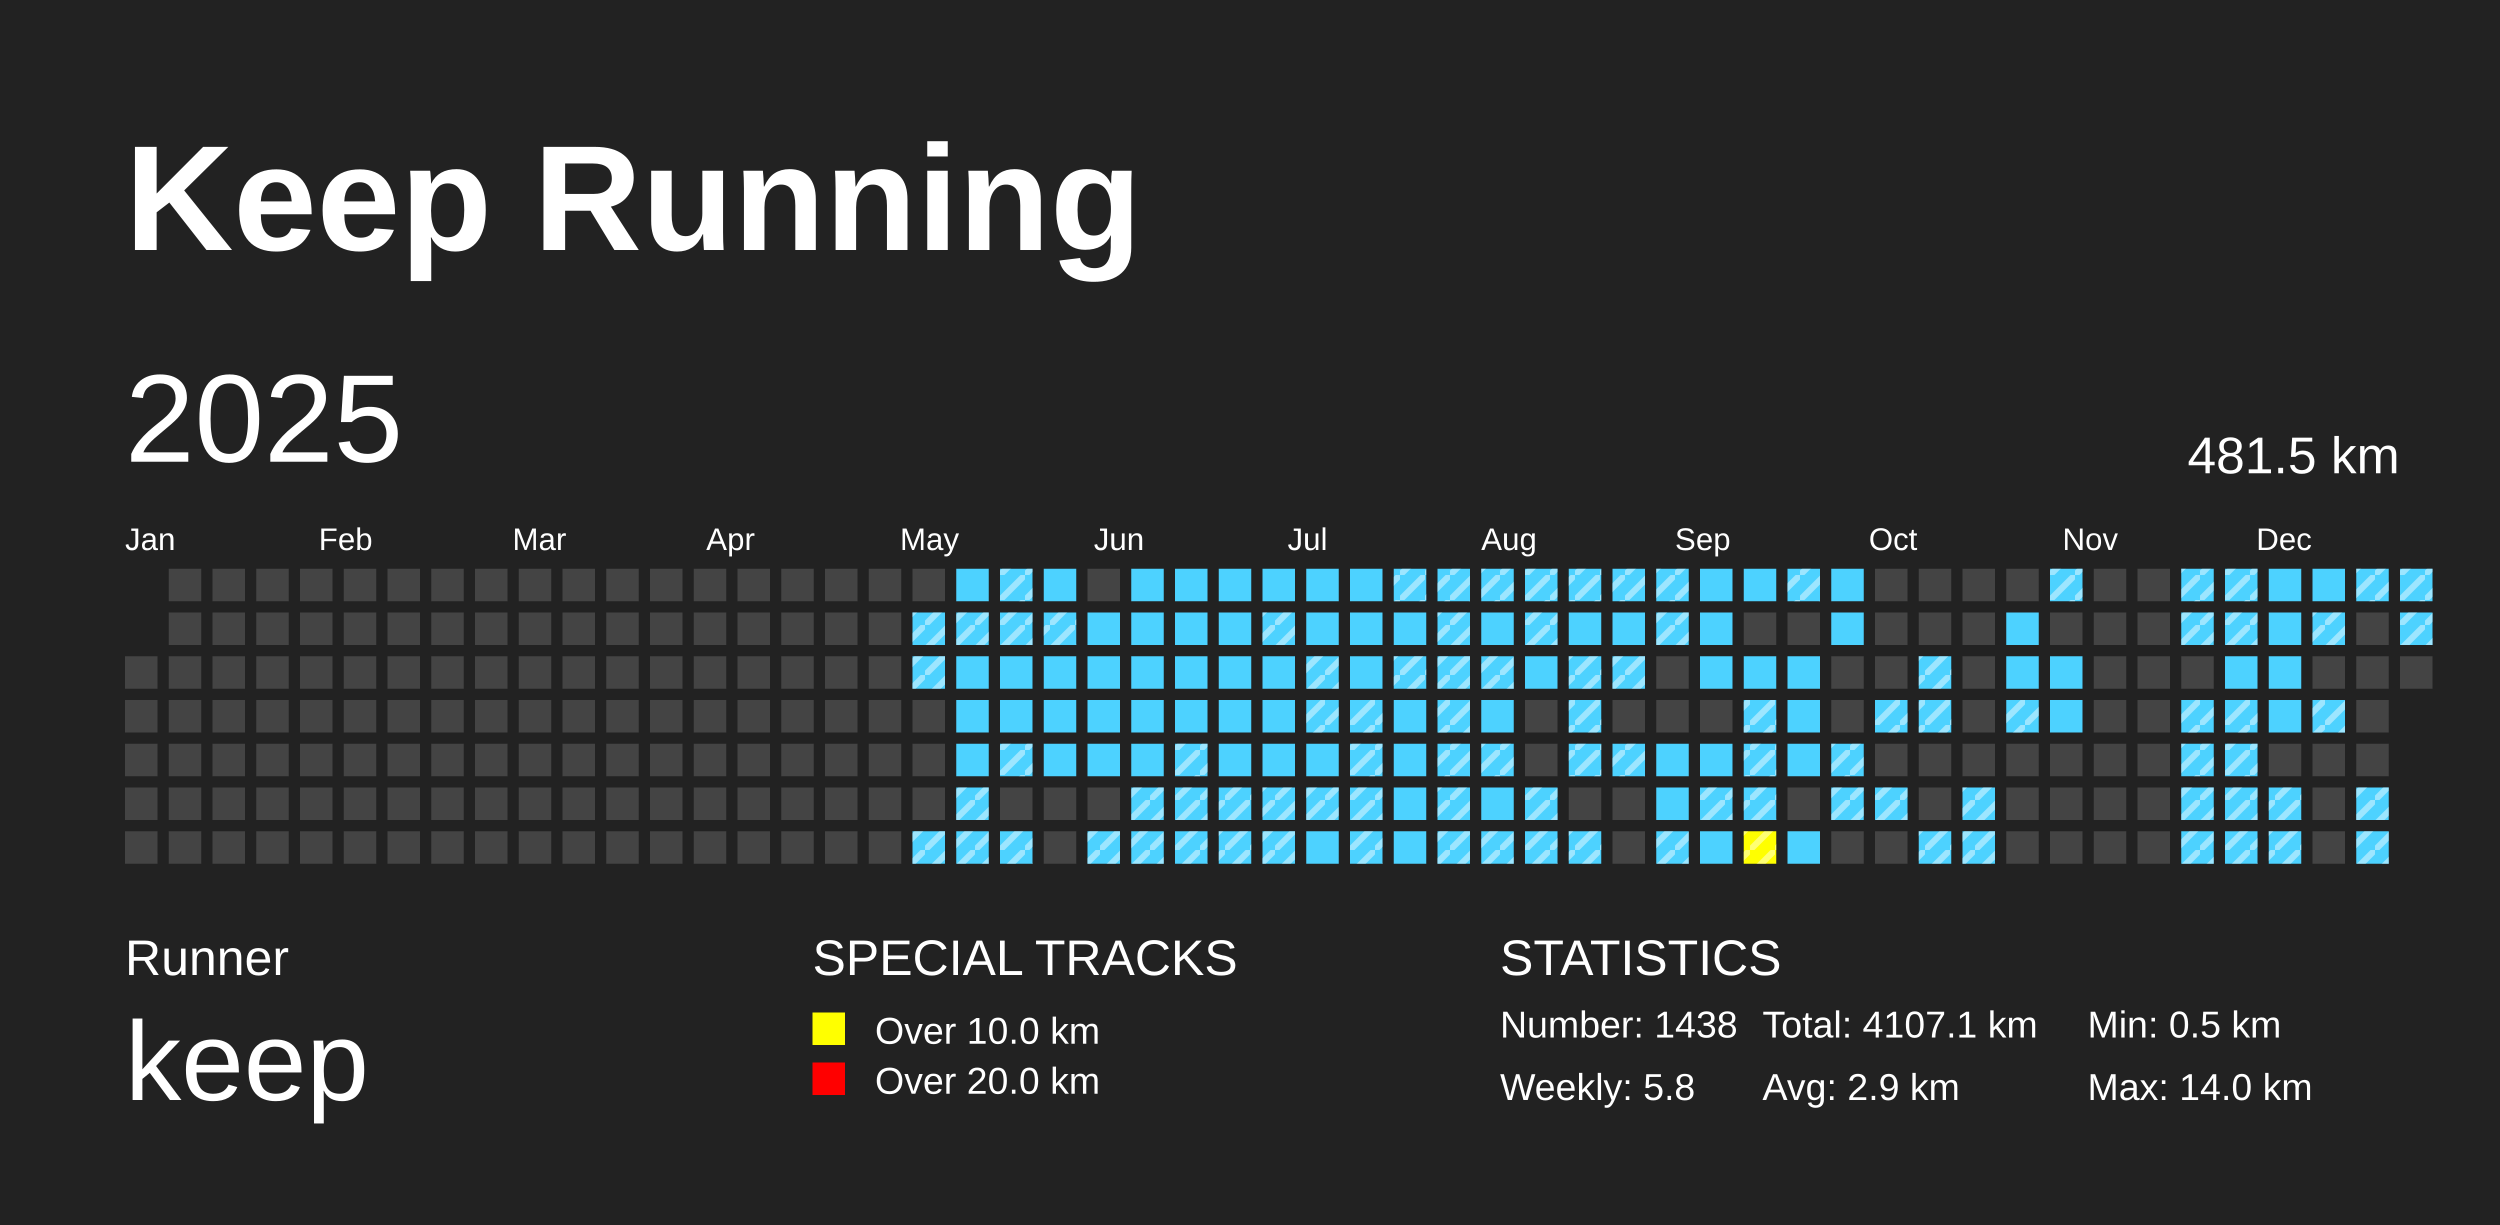
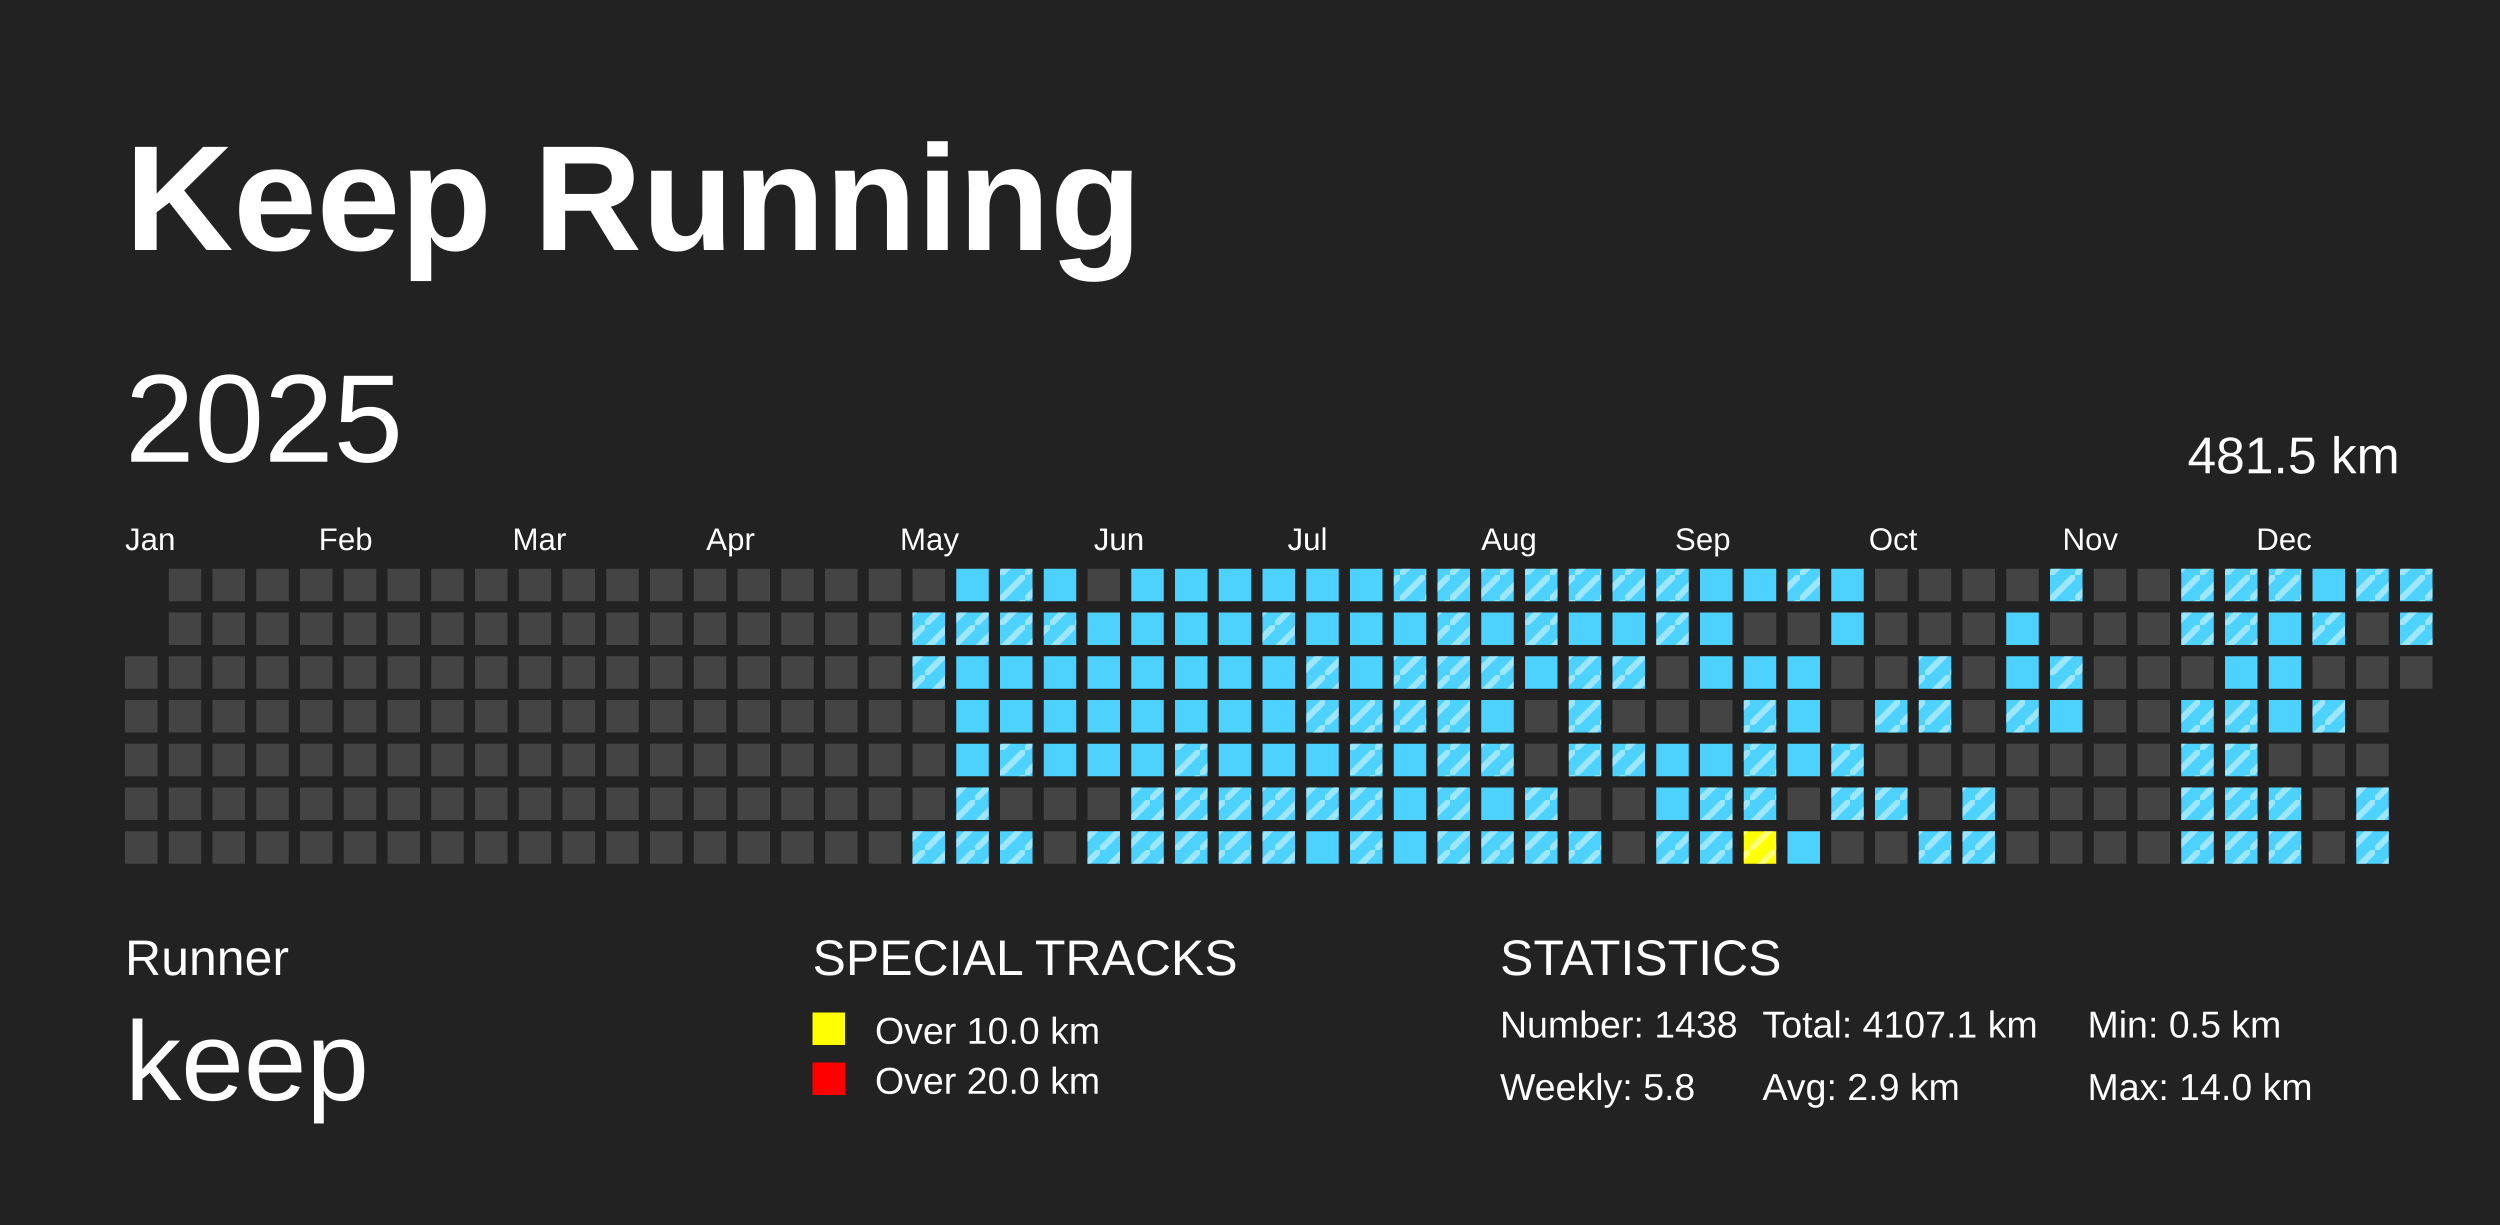
<svg xmlns="http://www.w3.org/2000/svg" baseProfile="full" height="98mm" version="1.1" viewBox="0,0,200,98" width="200mm">
  <defs>
    <pattern height="2" id="indoor-stripe" patternUnits="userSpaceOnUse" width="2">
      <line stroke="white" stroke-opacity="0.45" stroke-width="0.5" x1="0" x2="2" y1="2" y2="0" />
    </pattern>
  </defs>
  <rect fill="#222222" height="98" width="200" x="0" y="0" />
  <text fill="#FFFFFF" style="font-size:12px; font-family:Arial; font-weight:bold;" x="10" y="20">Keep Running</text>
  <text fill="#FFFFFF" style="font-size:4px; font-family:Arial" x="10" y="78">Runner</text>
  <text fill="#FFFFFF" style="font-size:9px; font-family:Arial" x="10" y="88">keep</text>
  <text fill="#FFFFFF" style="font-size:4px; font-family:Arial" x="65" y="78">SPECIAL TRACKS</text>
  <rect fill="yellow" height="2.6" width="2.6" x="65" y="81" />
  <text fill="#FFFFFF" style="font-size:3px; font-family:Arial" x="70" y="83.5">Over 10.0 km</text>
  <rect fill="red" height="2.6" width="2.6" x="65" y="85" />
  <text fill="#FFFFFF" style="font-size:3px; font-family:Arial" x="70" y="87.5">Over 20.0 km</text>
  <text fill="#FFFFFF" style="font-size:4px; font-family:Arial" x="120" y="78">STATISTICS</text>
  <text fill="#FFFFFF" style="font-size:3px; font-family:Arial" x="120" y="83">Number: 1438</text>
  <text fill="#FFFFFF" style="font-size:3px; font-family:Arial" x="120" y="88">Weekly: 5.8</text>
  <text fill="#FFFFFF" style="font-size:3px; font-family:Arial" x="141" y="83">Total: 4107.1 km</text>
  <text fill="#FFFFFF" style="font-size:3px; font-family:Arial" x="141" y="88">Avg: 2.9 km</text>
  <text fill="#FFFFFF" style="font-size:3px; font-family:Arial" x="167" y="83">Min: 0.5 km</text>
  <text fill="#FFFFFF" style="font-size:3px; font-family:Arial" x="167" y="88">Max: 14.0 km</text>
  <text dominant-baseline="hanging" fill="#FFFFFF" style="font-size:10.0px; font-family:Arial;" x="10" y="30">2025</text>
  <text dominant-baseline="hanging" fill="#FFFFFF" style="font-size:4.125px; font-family:Arial;" x="175" y="35">481.5 km</text>
  <text fill="#FFFFFF" style="font-size:2.5px; font-family:Arial" x="10.0" y="44">Jan</text>
  <text fill="#FFFFFF" style="font-size:2.5px; font-family:Arial" x="25.5" y="44">Feb</text>
  <text fill="#FFFFFF" style="font-size:2.5px; font-family:Arial" x="41.0" y="44">Mar</text>
  <text fill="#FFFFFF" style="font-size:2.5px; font-family:Arial" x="56.5" y="44">Apr</text>
  <text fill="#FFFFFF" style="font-size:2.5px; font-family:Arial" x="72.0" y="44">May</text>
  <text fill="#FFFFFF" style="font-size:2.5px; font-family:Arial" x="87.5" y="44">Jun</text>
  <text fill="#FFFFFF" style="font-size:2.5px; font-family:Arial" x="103.0" y="44">Jul</text>
  <text fill="#FFFFFF" style="font-size:2.5px; font-family:Arial" x="118.5" y="44">Aug</text>
  <text fill="#FFFFFF" style="font-size:2.5px; font-family:Arial" x="134.0" y="44">Sep</text>
  <text fill="#FFFFFF" style="font-size:2.5px; font-family:Arial" x="149.5" y="44">Oct</text>
  <text fill="#FFFFFF" style="font-size:2.5px; font-family:Arial" x="165.0" y="44">Nov</text>
  <text fill="#FFFFFF" style="font-size:2.5px; font-family:Arial" x="180.5" y="44">Dec</text>
  <rect fill="#444444" height="2.6" width="2.6" x="10.0" y="52.5" />
  <rect fill="#444444" height="2.6" width="2.6" x="10.0" y="56.0" />
  <rect fill="#444444" height="2.6" width="2.6" x="10.0" y="59.5" />
  <rect fill="#444444" height="2.6" width="2.6" x="10.0" y="63.0" />
  <rect fill="#444444" height="2.6" width="2.6" x="10.0" y="66.5" />
  <rect fill="#444444" height="2.6" width="2.6" x="13.5" y="45.5" />
  <rect fill="#444444" height="2.6" width="2.6" x="13.5" y="49.0" />
  <rect fill="#444444" height="2.6" width="2.6" x="13.5" y="52.5" />
  <rect fill="#444444" height="2.6" width="2.6" x="13.5" y="56.0" />
  <rect fill="#444444" height="2.6" width="2.6" x="13.5" y="59.5" />
  <rect fill="#444444" height="2.6" width="2.6" x="13.5" y="63.0" />
  <rect fill="#444444" height="2.6" width="2.6" x="13.5" y="66.5" />
  <rect fill="#444444" height="2.6" width="2.6" x="17.0" y="45.5" />
  <rect fill="#444444" height="2.6" width="2.6" x="17.0" y="49.0" />
  <rect fill="#444444" height="2.6" width="2.6" x="17.0" y="52.5" />
  <rect fill="#444444" height="2.6" width="2.6" x="17.0" y="56.0" />
  <rect fill="#444444" height="2.6" width="2.6" x="17.0" y="59.5" />
  <rect fill="#444444" height="2.6" width="2.6" x="17.0" y="63.0" />
  <rect fill="#444444" height="2.6" width="2.6" x="17.0" y="66.5" />
  <rect fill="#444444" height="2.6" width="2.6" x="20.5" y="45.5" />
  <rect fill="#444444" height="2.6" width="2.6" x="20.5" y="49.0" />
  <rect fill="#444444" height="2.6" width="2.6" x="20.5" y="52.5" />
  <rect fill="#444444" height="2.6" width="2.6" x="20.5" y="56.0" />
  <rect fill="#444444" height="2.6" width="2.6" x="20.5" y="59.5" />
  <rect fill="#444444" height="2.6" width="2.6" x="20.5" y="63.0" />
  <rect fill="#444444" height="2.6" width="2.6" x="20.5" y="66.5" />
  <rect fill="#444444" height="2.6" width="2.6" x="24.0" y="45.5" />
  <rect fill="#444444" height="2.6" width="2.6" x="24.0" y="49.0" />
  <rect fill="#444444" height="2.6" width="2.6" x="24.0" y="52.5" />
  <rect fill="#444444" height="2.6" width="2.6" x="24.0" y="56.0" />
  <rect fill="#444444" height="2.6" width="2.6" x="24.0" y="59.5" />
  <rect fill="#444444" height="2.6" width="2.6" x="24.0" y="63.0" />
  <rect fill="#444444" height="2.6" width="2.6" x="24.0" y="66.5" />
  <rect fill="#444444" height="2.6" width="2.6" x="27.5" y="45.5" />
  <rect fill="#444444" height="2.6" width="2.6" x="27.5" y="49.0" />
  <rect fill="#444444" height="2.6" width="2.6" x="27.5" y="52.5" />
  <rect fill="#444444" height="2.6" width="2.6" x="27.5" y="56.0" />
  <rect fill="#444444" height="2.6" width="2.6" x="27.5" y="59.5" />
  <rect fill="#444444" height="2.6" width="2.6" x="27.5" y="63.0" />
  <rect fill="#444444" height="2.6" width="2.6" x="27.5" y="66.5" />
  <rect fill="#444444" height="2.6" width="2.6" x="31.0" y="45.5" />
  <rect fill="#444444" height="2.6" width="2.6" x="31.0" y="49.0" />
  <rect fill="#444444" height="2.6" width="2.6" x="31.0" y="52.5" />
  <rect fill="#444444" height="2.6" width="2.6" x="31.0" y="56.0" />
  <rect fill="#444444" height="2.6" width="2.6" x="31.0" y="59.5" />
  <rect fill="#444444" height="2.6" width="2.6" x="31.0" y="63.0" />
  <rect fill="#444444" height="2.6" width="2.6" x="31.0" y="66.5" />
  <rect fill="#444444" height="2.6" width="2.6" x="34.5" y="45.5" />
  <rect fill="#444444" height="2.6" width="2.6" x="34.5" y="49.0" />
  <rect fill="#444444" height="2.6" width="2.6" x="34.5" y="52.5" />
  <rect fill="#444444" height="2.6" width="2.6" x="34.5" y="56.0" />
  <rect fill="#444444" height="2.6" width="2.6" x="34.5" y="59.5" />
  <rect fill="#444444" height="2.6" width="2.6" x="34.5" y="63.0" />
  <rect fill="#444444" height="2.6" width="2.6" x="34.5" y="66.5" />
  <rect fill="#444444" height="2.6" width="2.6" x="38.0" y="45.5" />
  <rect fill="#444444" height="2.6" width="2.6" x="38.0" y="49.0" />
  <rect fill="#444444" height="2.6" width="2.6" x="38.0" y="52.5" />
  <rect fill="#444444" height="2.6" width="2.6" x="38.0" y="56.0" />
  <rect fill="#444444" height="2.6" width="2.6" x="38.0" y="59.5" />
  <rect fill="#444444" height="2.6" width="2.6" x="38.0" y="63.0" />
  <rect fill="#444444" height="2.6" width="2.6" x="38.0" y="66.5" />
  <rect fill="#444444" height="2.6" width="2.6" x="41.5" y="45.5" />
  <rect fill="#444444" height="2.6" width="2.6" x="41.5" y="49.0" />
  <rect fill="#444444" height="2.6" width="2.6" x="41.5" y="52.5" />
  <rect fill="#444444" height="2.6" width="2.6" x="41.5" y="56.0" />
  <rect fill="#444444" height="2.6" width="2.6" x="41.5" y="59.5" />
  <rect fill="#444444" height="2.6" width="2.6" x="41.5" y="63.0" />
  <rect fill="#444444" height="2.6" width="2.6" x="41.5" y="66.5" />
  <rect fill="#444444" height="2.6" width="2.6" x="45.0" y="45.5" />
  <rect fill="#444444" height="2.6" width="2.6" x="45.0" y="49.0" />
  <rect fill="#444444" height="2.6" width="2.6" x="45.0" y="52.5" />
  <rect fill="#444444" height="2.6" width="2.6" x="45.0" y="56.0" />
  <rect fill="#444444" height="2.6" width="2.6" x="45.0" y="59.5" />
  <rect fill="#444444" height="2.6" width="2.6" x="45.0" y="63.0" />
  <rect fill="#444444" height="2.6" width="2.6" x="45.0" y="66.5" />
  <rect fill="#444444" height="2.6" width="2.6" x="48.5" y="45.5" />
  <rect fill="#444444" height="2.6" width="2.6" x="48.5" y="49.0" />
  <rect fill="#444444" height="2.6" width="2.6" x="48.5" y="52.5" />
  <rect fill="#444444" height="2.6" width="2.6" x="48.5" y="56.0" />
  <rect fill="#444444" height="2.6" width="2.6" x="48.5" y="59.5" />
  <rect fill="#444444" height="2.6" width="2.6" x="48.5" y="63.0" />
  <rect fill="#444444" height="2.6" width="2.6" x="48.5" y="66.5" />
  <rect fill="#444444" height="2.6" width="2.6" x="52.0" y="45.5" />
  <rect fill="#444444" height="2.6" width="2.6" x="52.0" y="49.0" />
  <rect fill="#444444" height="2.6" width="2.6" x="52.0" y="52.5" />
  <rect fill="#444444" height="2.6" width="2.6" x="52.0" y="56.0" />
  <rect fill="#444444" height="2.6" width="2.6" x="52.0" y="59.5" />
  <rect fill="#444444" height="2.6" width="2.6" x="52.0" y="63.0" />
  <rect fill="#444444" height="2.6" width="2.6" x="52.0" y="66.5" />
  <rect fill="#444444" height="2.6" width="2.6" x="55.5" y="45.5" />
  <rect fill="#444444" height="2.6" width="2.6" x="55.5" y="49.0" />
  <rect fill="#444444" height="2.6" width="2.6" x="55.5" y="52.5" />
  <rect fill="#444444" height="2.6" width="2.6" x="55.5" y="56.0" />
  <rect fill="#444444" height="2.6" width="2.6" x="55.5" y="59.5" />
  <rect fill="#444444" height="2.6" width="2.6" x="55.5" y="63.0" />
  <rect fill="#444444" height="2.6" width="2.6" x="55.5" y="66.5" />
  <rect fill="#444444" height="2.6" width="2.6" x="59.0" y="45.5" />
  <rect fill="#444444" height="2.6" width="2.6" x="59.0" y="49.0" />
  <rect fill="#444444" height="2.6" width="2.6" x="59.0" y="52.5" />
  <rect fill="#444444" height="2.6" width="2.6" x="59.0" y="56.0" />
  <rect fill="#444444" height="2.6" width="2.6" x="59.0" y="59.5" />
  <rect fill="#444444" height="2.6" width="2.6" x="59.0" y="63.0" />
  <rect fill="#444444" height="2.6" width="2.6" x="59.0" y="66.5" />
  <rect fill="#444444" height="2.6" width="2.6" x="62.5" y="45.5" />
  <rect fill="#444444" height="2.6" width="2.6" x="62.5" y="49.0" />
  <rect fill="#444444" height="2.6" width="2.6" x="62.5" y="52.5" />
  <rect fill="#444444" height="2.6" width="2.6" x="62.5" y="56.0" />
  <rect fill="#444444" height="2.6" width="2.6" x="62.5" y="59.5" />
  <rect fill="#444444" height="2.6" width="2.6" x="62.5" y="63.0" />
  <rect fill="#444444" height="2.6" width="2.6" x="62.5" y="66.5" />
  <rect fill="#444444" height="2.6" width="2.6" x="66.0" y="45.5" />
  <rect fill="#444444" height="2.6" width="2.6" x="66.0" y="49.0" />
  <rect fill="#444444" height="2.6" width="2.6" x="66.0" y="52.5" />
  <rect fill="#444444" height="2.6" width="2.6" x="66.0" y="56.0" />
  <rect fill="#444444" height="2.6" width="2.6" x="66.0" y="59.5" />
  <rect fill="#444444" height="2.6" width="2.6" x="66.0" y="63.0" />
  <rect fill="#444444" height="2.6" width="2.6" x="66.0" y="66.5" />
  <rect fill="#444444" height="2.6" width="2.6" x="69.5" y="45.5" />
  <rect fill="#444444" height="2.6" width="2.6" x="69.5" y="49.0" />
  <rect fill="#444444" height="2.6" width="2.6" x="69.5" y="52.5" />
  <rect fill="#444444" height="2.6" width="2.6" x="69.5" y="56.0" />
  <rect fill="#444444" height="2.6" width="2.6" x="69.5" y="59.5" />
  <rect fill="#444444" height="2.6" width="2.6" x="69.5" y="63.0" />
  <rect fill="#444444" height="2.6" width="2.6" x="69.5" y="66.5" />
  <rect fill="#444444" height="2.6" width="2.6" x="73.0" y="45.5" />
  <rect fill="#4DD2FF" height="2.6" width="2.6" x="73.0" y="49.0" />
  <rect fill="url(#indoor-stripe)" height="2.6" style="pointer-events: none;" width="2.6" x="73.0" y="49.0" />
  <rect fill="#4DD2FF" height="2.6" width="2.6" x="73.0" y="52.5" />
  <rect fill="url(#indoor-stripe)" height="2.6" style="pointer-events: none;" width="2.6" x="73.0" y="52.5" />
  <rect fill="#444444" height="2.6" width="2.6" x="73.0" y="56.0" />
  <rect fill="#444444" height="2.6" width="2.6" x="73.0" y="59.5" />
  <rect fill="#444444" height="2.6" width="2.6" x="73.0" y="63.0" />
  <rect fill="#4DD2FF" height="2.6" width="2.6" x="73.0" y="66.5" />
  <rect fill="url(#indoor-stripe)" height="2.6" style="pointer-events: none;" width="2.6" x="73.0" y="66.5" />
  <rect fill="#4DD2FF" height="2.6" width="2.6" x="76.5" y="45.5" />
  <rect fill="#4DD2FF" height="2.6" width="2.6" x="76.5" y="49.0" />
  <rect fill="url(#indoor-stripe)" height="2.6" style="pointer-events: none;" width="2.6" x="76.5" y="49.0" />
  <rect fill="#4DD2FF" height="2.6" width="2.6" x="76.5" y="52.5" />
  <rect fill="#4DD2FF" height="2.6" width="2.6" x="76.5" y="56.0" />
  <rect fill="#4DD2FF" height="2.6" width="2.6" x="76.5" y="59.5" />
  <rect fill="#4DD2FF" height="2.6" width="2.6" x="76.5" y="63.0" />
  <rect fill="url(#indoor-stripe)" height="2.6" style="pointer-events: none;" width="2.6" x="76.5" y="63.0" />
  <rect fill="#4DD2FF" height="2.6" width="2.6" x="76.5" y="66.5" />
  <rect fill="url(#indoor-stripe)" height="2.6" style="pointer-events: none;" width="2.6" x="76.5" y="66.5" />
  <rect fill="#4DD2FF" height="2.6" width="2.6" x="80.0" y="45.5" />
  <rect fill="url(#indoor-stripe)" height="2.6" style="pointer-events: none;" width="2.6" x="80.0" y="45.5" />
  <rect fill="#4DD2FF" height="2.6" width="2.6" x="80.0" y="49.0" />
  <rect fill="url(#indoor-stripe)" height="2.6" style="pointer-events: none;" width="2.6" x="80.0" y="49.0" />
  <rect fill="#4DD2FF" height="2.6" width="2.6" x="80.0" y="52.5" />
  <rect fill="#4DD2FF" height="2.6" width="2.6" x="80.0" y="56.0" />
  <rect fill="#4DD2FF" height="2.6" width="2.6" x="80.0" y="59.5" />
  <rect fill="url(#indoor-stripe)" height="2.6" style="pointer-events: none;" width="2.6" x="80.0" y="59.5" />
  <rect fill="#444444" height="2.6" width="2.6" x="80.0" y="63.0" />
  <rect fill="#4DD2FF" height="2.6" width="2.6" x="80.0" y="66.5" />
  <rect fill="url(#indoor-stripe)" height="2.6" style="pointer-events: none;" width="2.6" x="80.0" y="66.5" />
  <rect fill="#4DD2FF" height="2.6" width="2.6" x="83.5" y="45.5" />
  <rect fill="#4DD2FF" height="2.6" width="2.6" x="83.5" y="49.0" />
  <rect fill="url(#indoor-stripe)" height="2.6" style="pointer-events: none;" width="2.6" x="83.5" y="49.0" />
  <rect fill="#4DD2FF" height="2.6" width="2.6" x="83.5" y="52.5" />
  <rect fill="#4DD2FF" height="2.6" width="2.6" x="83.5" y="56.0" />
  <rect fill="#4DD2FF" height="2.6" width="2.6" x="83.5" y="59.5" />
  <rect fill="#444444" height="2.6" width="2.6" x="83.5" y="63.0" />
  <rect fill="#444444" height="2.6" width="2.6" x="83.5" y="66.5" />
  <rect fill="#444444" height="2.6" width="2.6" x="87.0" y="45.5" />
  <rect fill="#4DD2FF" height="2.6" width="2.6" x="87.0" y="49.0" />
  <rect fill="#4DD2FF" height="2.6" width="2.6" x="87.0" y="52.5" />
  <rect fill="#4DD2FF" height="2.6" width="2.6" x="87.0" y="56.0" />
  <rect fill="#4DD2FF" height="2.6" width="2.6" x="87.0" y="59.5" />
  <rect fill="#444444" height="2.6" width="2.6" x="87.0" y="63.0" />
  <rect fill="#4DD2FF" height="2.6" width="2.6" x="87.0" y="66.5" />
  <rect fill="url(#indoor-stripe)" height="2.6" style="pointer-events: none;" width="2.6" x="87.0" y="66.5" />
  <rect fill="#4DD2FF" height="2.6" width="2.6" x="90.5" y="45.5" />
  <rect fill="#4DD2FF" height="2.6" width="2.6" x="90.5" y="49.0" />
  <rect fill="#4DD2FF" height="2.6" width="2.6" x="90.5" y="52.5" />
  <rect fill="#4DD2FF" height="2.6" width="2.6" x="90.5" y="56.0" />
  <rect fill="#4DD2FF" height="2.6" width="2.6" x="90.5" y="59.5" />
  <rect fill="#4DD2FF" height="2.6" width="2.6" x="90.5" y="63.0" />
  <rect fill="url(#indoor-stripe)" height="2.6" style="pointer-events: none;" width="2.6" x="90.5" y="63.0" />
  <rect fill="#4DD2FF" height="2.6" width="2.6" x="90.5" y="66.5" />
  <rect fill="url(#indoor-stripe)" height="2.6" style="pointer-events: none;" width="2.6" x="90.5" y="66.5" />
  <rect fill="#4DD2FF" height="2.6" width="2.6" x="94.0" y="45.5" />
  <rect fill="#4DD2FF" height="2.6" width="2.6" x="94.0" y="49.0" />
  <rect fill="#4DD2FF" height="2.6" width="2.6" x="94.0" y="52.5" />
  <rect fill="#4DD2FF" height="2.6" width="2.6" x="94.0" y="56.0" />
  <rect fill="#4DD2FF" height="2.6" width="2.6" x="94.0" y="59.5" />
  <rect fill="url(#indoor-stripe)" height="2.6" style="pointer-events: none;" width="2.6" x="94.0" y="59.5" />
  <rect fill="#4DD2FF" height="2.6" width="2.6" x="94.0" y="63.0" />
  <rect fill="url(#indoor-stripe)" height="2.6" style="pointer-events: none;" width="2.6" x="94.0" y="63.0" />
  <rect fill="#4DD2FF" height="2.6" width="2.6" x="94.0" y="66.5" />
  <rect fill="url(#indoor-stripe)" height="2.6" style="pointer-events: none;" width="2.6" x="94.0" y="66.5" />
  <rect fill="#4DD2FF" height="2.6" width="2.6" x="97.5" y="45.5" />
  <rect fill="#4DD2FF" height="2.6" width="2.6" x="97.5" y="49.0" />
  <rect fill="#4DD2FF" height="2.6" width="2.6" x="97.5" y="52.5" />
  <rect fill="#4DD2FF" height="2.6" width="2.6" x="97.5" y="56.0" />
  <rect fill="#4DD2FF" height="2.6" width="2.6" x="97.5" y="59.5" />
  <rect fill="#4DD2FF" height="2.6" width="2.6" x="97.5" y="63.0" />
  <rect fill="url(#indoor-stripe)" height="2.6" style="pointer-events: none;" width="2.6" x="97.5" y="63.0" />
  <rect fill="#4DD2FF" height="2.6" width="2.6" x="97.5" y="66.5" />
  <rect fill="url(#indoor-stripe)" height="2.6" style="pointer-events: none;" width="2.6" x="97.5" y="66.5" />
  <rect fill="#4DD2FF" height="2.6" width="2.6" x="101.0" y="45.5" />
  <rect fill="#4DD2FF" height="2.6" width="2.6" x="101.0" y="49.0" />
  <rect fill="url(#indoor-stripe)" height="2.6" style="pointer-events: none;" width="2.6" x="101.0" y="49.0" />
  <rect fill="#4DD2FF" height="2.6" width="2.6" x="101.0" y="52.5" />
  <rect fill="#4DD2FF" height="2.6" width="2.6" x="101.0" y="56.0" />
  <rect fill="#4DD2FF" height="2.6" width="2.6" x="101.0" y="59.5" />
  <rect fill="#4DD2FF" height="2.6" width="2.6" x="101.0" y="63.0" />
  <rect fill="url(#indoor-stripe)" height="2.6" style="pointer-events: none;" width="2.6" x="101.0" y="63.0" />
  <rect fill="#4DD2FF" height="2.6" width="2.6" x="101.0" y="66.5" />
  <rect fill="url(#indoor-stripe)" height="2.6" style="pointer-events: none;" width="2.6" x="101.0" y="66.5" />
  <rect fill="#4DD2FF" height="2.6" width="2.6" x="104.5" y="45.5" />
  <rect fill="#4DD2FF" height="2.6" width="2.6" x="104.5" y="49.0" />
  <rect fill="#4DD2FF" height="2.6" width="2.6" x="104.5" y="52.5" />
  <rect fill="url(#indoor-stripe)" height="2.6" style="pointer-events: none;" width="2.6" x="104.5" y="52.5" />
  <rect fill="#4DD2FF" height="2.6" width="2.6" x="104.5" y="56.0" />
  <rect fill="url(#indoor-stripe)" height="2.6" style="pointer-events: none;" width="2.6" x="104.5" y="56.0" />
  <rect fill="#4DD2FF" height="2.6" width="2.6" x="104.5" y="59.5" />
  <rect fill="#4DD2FF" height="2.6" width="2.6" x="104.5" y="63.0" />
  <rect fill="url(#indoor-stripe)" height="2.6" style="pointer-events: none;" width="2.6" x="104.5" y="63.0" />
  <rect fill="#4DD2FF" height="2.6" width="2.6" x="104.5" y="66.5" />
  <rect fill="#4DD2FF" height="2.6" width="2.6" x="108.0" y="45.5" />
  <rect fill="#4DD2FF" height="2.6" width="2.6" x="108.0" y="49.0" />
  <rect fill="#4DD2FF" height="2.6" width="2.6" x="108.0" y="52.5" />
  <rect fill="#4DD2FF" height="2.6" width="2.6" x="108.0" y="56.0" />
  <rect fill="url(#indoor-stripe)" height="2.6" style="pointer-events: none;" width="2.6" x="108.0" y="56.0" />
  <rect fill="#4DD2FF" height="2.6" width="2.6" x="108.0" y="59.5" />
  <rect fill="url(#indoor-stripe)" height="2.6" style="pointer-events: none;" width="2.6" x="108.0" y="59.5" />
  <rect fill="#4DD2FF" height="2.6" width="2.6" x="108.0" y="63.0" />
  <rect fill="url(#indoor-stripe)" height="2.6" style="pointer-events: none;" width="2.6" x="108.0" y="63.0" />
  <rect fill="#4DD2FF" height="2.6" width="2.6" x="108.0" y="66.5" />
  <rect fill="url(#indoor-stripe)" height="2.6" style="pointer-events: none;" width="2.6" x="108.0" y="66.5" />
  <rect fill="#4DD2FF" height="2.6" width="2.6" x="111.5" y="45.5" />
  <rect fill="url(#indoor-stripe)" height="2.6" style="pointer-events: none;" width="2.6" x="111.5" y="45.5" />
  <rect fill="#4DD2FF" height="2.6" width="2.6" x="111.5" y="49.0" />
  <rect fill="#4DD2FF" height="2.6" width="2.6" x="111.5" y="52.5" />
  <rect fill="url(#indoor-stripe)" height="2.6" style="pointer-events: none;" width="2.6" x="111.5" y="52.5" />
  <rect fill="#4DD2FF" height="2.6" width="2.6" x="111.5" y="56.0" />
+   <rect fill="url(#indoor-stripe)" height="2.6" style="pointer-events: none;" width="2.6" x="111.5" y="56.0" />
  <rect fill="#4DD2FF" height="2.6" width="2.6" x="111.5" y="59.5" />
  <rect fill="#4DD2FF" height="2.6" width="2.6" x="111.5" y="63.0" />
  <rect fill="#4DD2FF" height="2.6" width="2.6" x="111.5" y="66.5" />
  <rect fill="#4DD2FF" height="2.6" width="2.6" x="115.0" y="45.5" />
  <rect fill="url(#indoor-stripe)" height="2.6" style="pointer-events: none;" width="2.6" x="115.0" y="45.5" />
  <rect fill="#4DD2FF" height="2.6" width="2.6" x="115.0" y="49.0" />
  <rect fill="url(#indoor-stripe)" height="2.6" style="pointer-events: none;" width="2.6" x="115.0" y="49.0" />
  <rect fill="#4DD2FF" height="2.6" width="2.6" x="115.0" y="52.5" />
  <rect fill="url(#indoor-stripe)" height="2.6" style="pointer-events: none;" width="2.6" x="115.0" y="52.5" />
  <rect fill="#4DD2FF" height="2.6" width="2.6" x="115.0" y="56.0" />
  <rect fill="url(#indoor-stripe)" height="2.6" style="pointer-events: none;" width="2.6" x="115.0" y="56.0" />
  <rect fill="#4DD2FF" height="2.6" width="2.6" x="115.0" y="59.5" />
  <rect fill="url(#indoor-stripe)" height="2.6" style="pointer-events: none;" width="2.6" x="115.0" y="59.5" />
  <rect fill="#4DD2FF" height="2.6" width="2.6" x="115.0" y="63.0" />
  <rect fill="url(#indoor-stripe)" height="2.6" style="pointer-events: none;" width="2.6" x="115.0" y="63.0" />
  <rect fill="#4DD2FF" height="2.6" width="2.6" x="115.0" y="66.5" />
  <rect fill="url(#indoor-stripe)" height="2.6" style="pointer-events: none;" width="2.6" x="115.0" y="66.5" />
  <rect fill="#4DD2FF" height="2.6" width="2.6" x="118.5" y="45.5" />
  <rect fill="url(#indoor-stripe)" height="2.6" style="pointer-events: none;" width="2.6" x="118.5" y="45.5" />
  <rect fill="#4DD2FF" height="2.6" width="2.6" x="118.5" y="49.0" />
  <rect fill="#4DD2FF" height="2.6" width="2.6" x="118.5" y="52.5" />
  <rect fill="url(#indoor-stripe)" height="2.6" style="pointer-events: none;" width="2.6" x="118.5" y="52.5" />
  <rect fill="#4DD2FF" height="2.6" width="2.6" x="118.5" y="56.0" />
  <rect fill="#4DD2FF" height="2.6" width="2.6" x="118.5" y="59.5" />
  <rect fill="url(#indoor-stripe)" height="2.6" style="pointer-events: none;" width="2.6" x="118.5" y="59.5" />
  <rect fill="#4DD2FF" height="2.6" width="2.6" x="118.5" y="63.0" />
  <rect fill="#4DD2FF" height="2.6" width="2.6" x="118.5" y="66.5" />
  <rect fill="url(#indoor-stripe)" height="2.6" style="pointer-events: none;" width="2.6" x="118.5" y="66.5" />
  <rect fill="#4DD2FF" height="2.6" width="2.6" x="122.0" y="45.5" />
  <rect fill="url(#indoor-stripe)" height="2.6" style="pointer-events: none;" width="2.6" x="122.0" y="45.5" />
  <rect fill="#4DD2FF" height="2.6" width="2.6" x="122.0" y="49.0" />
  <rect fill="url(#indoor-stripe)" height="2.6" style="pointer-events: none;" width="2.6" x="122.0" y="49.0" />
  <rect fill="#4DD2FF" height="2.6" width="2.6" x="122.0" y="52.5" />
  <rect fill="#444444" height="2.6" width="2.6" x="122.0" y="56.0" />
  <rect fill="#444444" height="2.6" width="2.6" x="122.0" y="59.5" />
  <rect fill="#4DD2FF" height="2.6" width="2.6" x="122.0" y="63.0" />
  <rect fill="url(#indoor-stripe)" height="2.6" style="pointer-events: none;" width="2.6" x="122.0" y="63.0" />
  <rect fill="#4DD2FF" height="2.6" width="2.6" x="122.0" y="66.5" />
  <rect fill="url(#indoor-stripe)" height="2.6" style="pointer-events: none;" width="2.6" x="122.0" y="66.5" />
  <rect fill="#4DD2FF" height="2.6" width="2.6" x="125.5" y="45.5" />
  <rect fill="url(#indoor-stripe)" height="2.6" style="pointer-events: none;" width="2.6" x="125.5" y="45.5" />
  <rect fill="#4DD2FF" height="2.6" width="2.6" x="125.5" y="49.0" />
  <rect fill="#4DD2FF" height="2.6" width="2.6" x="125.5" y="52.5" />
  <rect fill="url(#indoor-stripe)" height="2.6" style="pointer-events: none;" width="2.6" x="125.5" y="52.5" />
  <rect fill="#4DD2FF" height="2.6" width="2.6" x="125.5" y="56.0" />
  <rect fill="url(#indoor-stripe)" height="2.6" style="pointer-events: none;" width="2.6" x="125.5" y="56.0" />
  <rect fill="#4DD2FF" height="2.6" width="2.6" x="125.5" y="59.5" />
  <rect fill="url(#indoor-stripe)" height="2.6" style="pointer-events: none;" width="2.6" x="125.5" y="59.5" />
  <rect fill="#444444" height="2.6" width="2.6" x="125.5" y="63.0" />
  <rect fill="#4DD2FF" height="2.6" width="2.6" x="125.5" y="66.5" />
  <rect fill="url(#indoor-stripe)" height="2.6" style="pointer-events: none;" width="2.6" x="125.5" y="66.5" />
  <rect fill="#4DD2FF" height="2.6" width="2.6" x="129.0" y="45.5" />
  <rect fill="url(#indoor-stripe)" height="2.6" style="pointer-events: none;" width="2.6" x="129.0" y="45.5" />
  <rect fill="#4DD2FF" height="2.6" width="2.6" x="129.0" y="49.0" />
  <rect fill="#4DD2FF" height="2.6" width="2.6" x="129.0" y="52.5" />
  <rect fill="url(#indoor-stripe)" height="2.6" style="pointer-events: none;" width="2.6" x="129.0" y="52.5" />
  <rect fill="#444444" height="2.6" width="2.6" x="129.0" y="56.0" />
  <rect fill="#4DD2FF" height="2.6" width="2.6" x="129.0" y="59.5" />
  <rect fill="url(#indoor-stripe)" height="2.6" style="pointer-events: none;" width="2.6" x="129.0" y="59.5" />
  <rect fill="#444444" height="2.6" width="2.6" x="129.0" y="63.0" />
  <rect fill="#444444" height="2.6" width="2.6" x="129.0" y="66.5" />
  <rect fill="#4DD2FF" height="2.6" width="2.6" x="132.5" y="45.5" />
  <rect fill="url(#indoor-stripe)" height="2.6" style="pointer-events: none;" width="2.6" x="132.5" y="45.5" />
  <rect fill="#4DD2FF" height="2.6" width="2.6" x="132.5" y="49.0" />
  <rect fill="url(#indoor-stripe)" height="2.6" style="pointer-events: none;" width="2.6" x="132.5" y="49.0" />
  <rect fill="#444444" height="2.6" width="2.6" x="132.5" y="52.5" />
  <rect fill="#444444" height="2.6" width="2.6" x="132.5" y="56.0" />
  <rect fill="#4DD2FF" height="2.6" width="2.6" x="132.5" y="59.5" />
  <rect fill="#4DD2FF" height="2.6" width="2.6" x="132.5" y="63.0" />
  <rect fill="#4DD2FF" height="2.6" width="2.6" x="132.5" y="66.5" />
  <rect fill="url(#indoor-stripe)" height="2.6" style="pointer-events: none;" width="2.6" x="132.5" y="66.5" />
  <rect fill="#4DD2FF" height="2.6" width="2.6" x="136.0" y="45.5" />
  <rect fill="#4DD2FF" height="2.6" width="2.6" x="136.0" y="49.0" />
  <rect fill="#4DD2FF" height="2.6" width="2.6" x="136.0" y="52.5" />
  <rect fill="#444444" height="2.6" width="2.6" x="136.0" y="56.0" />
  <rect fill="#4DD2FF" height="2.6" width="2.6" x="136.0" y="59.5" />
  <rect fill="#4DD2FF" height="2.6" width="2.6" x="136.0" y="63.0" />
  <rect fill="url(#indoor-stripe)" height="2.6" style="pointer-events: none;" width="2.6" x="136.0" y="63.0" />
  <rect fill="#4DD2FF" height="2.6" width="2.6" x="136.0" y="66.5" />
+   <rect fill="url(#indoor-stripe)" height="2.6" style="pointer-events: none;" width="2.6" x="136.0" y="66.5" />
  <rect fill="#4DD2FF" height="2.6" width="2.6" x="139.5" y="45.5" />
  <rect fill="#444444" height="2.6" width="2.6" x="139.5" y="49.0" />
  <rect fill="#4DD2FF" height="2.6" width="2.6" x="139.5" y="52.5" />
  <rect fill="#4DD2FF" height="2.6" width="2.6" x="139.5" y="56.0" />
  <rect fill="url(#indoor-stripe)" height="2.6" style="pointer-events: none;" width="2.6" x="139.5" y="56.0" />
  <rect fill="#4DD2FF" height="2.6" width="2.6" x="139.5" y="59.5" />
  <rect fill="url(#indoor-stripe)" height="2.6" style="pointer-events: none;" width="2.6" x="139.5" y="59.5" />
  <rect fill="#4DD2FF" height="2.6" width="2.6" x="139.5" y="63.0" />
  <rect fill="url(#indoor-stripe)" height="2.6" style="pointer-events: none;" width="2.6" x="139.5" y="63.0" />
  <rect fill="yellow" height="2.6" width="2.6" x="139.5" y="66.5" />
  <rect fill="url(#indoor-stripe)" height="2.6" style="pointer-events: none;" width="2.6" x="139.5" y="66.5" />
  <rect fill="#4DD2FF" height="2.6" width="2.6" x="143.0" y="45.5" />
  <rect fill="url(#indoor-stripe)" height="2.6" style="pointer-events: none;" width="2.6" x="143.0" y="45.5" />
  <rect fill="#444444" height="2.6" width="2.6" x="143.0" y="49.0" />
  <rect fill="#4DD2FF" height="2.6" width="2.6" x="143.0" y="52.5" />
  <rect fill="#4DD2FF" height="2.6" width="2.6" x="143.0" y="56.0" />
  <rect fill="#4DD2FF" height="2.6" width="2.6" x="143.0" y="59.5" />
  <rect fill="#444444" height="2.6" width="2.6" x="143.0" y="63.0" />
  <rect fill="#4DD2FF" height="2.6" width="2.6" x="143.0" y="66.5" />
  <rect fill="#4DD2FF" height="2.6" width="2.6" x="146.5" y="45.5" />
  <rect fill="#4DD2FF" height="2.6" width="2.6" x="146.5" y="49.0" />
  <rect fill="#444444" height="2.6" width="2.6" x="146.5" y="52.5" />
  <rect fill="#444444" height="2.6" width="2.6" x="146.5" y="56.0" />
  <rect fill="#4DD2FF" height="2.6" width="2.6" x="146.5" y="59.5" />
  <rect fill="url(#indoor-stripe)" height="2.6" style="pointer-events: none;" width="2.6" x="146.5" y="59.5" />
  <rect fill="#4DD2FF" height="2.6" width="2.6" x="146.5" y="63.0" />
  <rect fill="url(#indoor-stripe)" height="2.6" style="pointer-events: none;" width="2.6" x="146.5" y="63.0" />
  <rect fill="#444444" height="2.6" width="2.6" x="146.5" y="66.5" />
  <rect fill="#444444" height="2.6" width="2.6" x="150.0" y="45.5" />
  <rect fill="#444444" height="2.6" width="2.6" x="150.0" y="49.0" />
  <rect fill="#444444" height="2.6" width="2.6" x="150.0" y="52.5" />
  <rect fill="#4DD2FF" height="2.6" width="2.6" x="150.0" y="56.0" />
  <rect fill="url(#indoor-stripe)" height="2.6" style="pointer-events: none;" width="2.6" x="150.0" y="56.0" />
  <rect fill="#444444" height="2.6" width="2.6" x="150.0" y="59.5" />
  <rect fill="#4DD2FF" height="2.6" width="2.6" x="150.0" y="63.0" />
  <rect fill="url(#indoor-stripe)" height="2.6" style="pointer-events: none;" width="2.6" x="150.0" y="63.0" />
  <rect fill="#444444" height="2.6" width="2.6" x="150.0" y="66.5" />
  <rect fill="#444444" height="2.6" width="2.6" x="153.5" y="45.5" />
  <rect fill="#444444" height="2.6" width="2.6" x="153.5" y="49.0" />
  <rect fill="#4DD2FF" height="2.6" width="2.6" x="153.5" y="52.5" />
  <rect fill="url(#indoor-stripe)" height="2.6" style="pointer-events: none;" width="2.6" x="153.5" y="52.5" />
  <rect fill="#4DD2FF" height="2.6" width="2.6" x="153.5" y="56.0" />
  <rect fill="url(#indoor-stripe)" height="2.6" style="pointer-events: none;" width="2.6" x="153.5" y="56.0" />
  <rect fill="#444444" height="2.6" width="2.6" x="153.5" y="59.5" />
  <rect fill="#444444" height="2.6" width="2.6" x="153.5" y="63.0" />
  <rect fill="#4DD2FF" height="2.6" width="2.6" x="153.5" y="66.5" />
  <rect fill="url(#indoor-stripe)" height="2.6" style="pointer-events: none;" width="2.6" x="153.5" y="66.5" />
  <rect fill="#444444" height="2.6" width="2.6" x="157.0" y="45.5" />
  <rect fill="#444444" height="2.6" width="2.6" x="157.0" y="49.0" />
  <rect fill="#444444" height="2.6" width="2.6" x="157.0" y="52.5" />
  <rect fill="#444444" height="2.6" width="2.6" x="157.0" y="56.0" />
  <rect fill="#444444" height="2.6" width="2.6" x="157.0" y="59.5" />
  <rect fill="#4DD2FF" height="2.6" width="2.6" x="157.0" y="63.0" />
  <rect fill="url(#indoor-stripe)" height="2.6" style="pointer-events: none;" width="2.6" x="157.0" y="63.0" />
  <rect fill="#4DD2FF" height="2.6" width="2.6" x="157.0" y="66.5" />
  <rect fill="url(#indoor-stripe)" height="2.6" style="pointer-events: none;" width="2.6" x="157.0" y="66.5" />
  <rect fill="#444444" height="2.6" width="2.6" x="160.5" y="45.5" />
  <rect fill="#4DD2FF" height="2.6" width="2.6" x="160.5" y="49.0" />
  <rect fill="#4DD2FF" height="2.6" width="2.6" x="160.5" y="52.5" />
  <rect fill="#4DD2FF" height="2.6" width="2.6" x="160.5" y="56.0" />
  <rect fill="url(#indoor-stripe)" height="2.6" style="pointer-events: none;" width="2.6" x="160.5" y="56.0" />
  <rect fill="#444444" height="2.6" width="2.6" x="160.5" y="59.5" />
  <rect fill="#444444" height="2.6" width="2.6" x="160.5" y="63.0" />
  <rect fill="#444444" height="2.6" width="2.6" x="160.5" y="66.5" />
  <rect fill="#4DD2FF" height="2.6" width="2.6" x="164.0" y="45.5" />
  <rect fill="url(#indoor-stripe)" height="2.6" style="pointer-events: none;" width="2.6" x="164.0" y="45.5" />
  <rect fill="#444444" height="2.6" width="2.6" x="164.0" y="49.0" />
  <rect fill="#4DD2FF" height="2.6" width="2.6" x="164.0" y="52.5" />
+   <rect fill="url(#indoor-stripe)" height="2.6" style="pointer-events: none;" width="2.6" x="164.0" y="52.5" />
  <rect fill="#4DD2FF" height="2.6" width="2.6" x="164.0" y="56.0" />
  <rect fill="#444444" height="2.6" width="2.6" x="164.0" y="59.5" />
  <rect fill="#444444" height="2.6" width="2.6" x="164.0" y="63.0" />
  <rect fill="#444444" height="2.6" width="2.6" x="164.0" y="66.5" />
  <rect fill="#444444" height="2.6" width="2.6" x="167.5" y="45.5" />
  <rect fill="#444444" height="2.6" width="2.6" x="167.5" y="49.0" />
  <rect fill="#444444" height="2.6" width="2.6" x="167.5" y="52.5" />
  <rect fill="#444444" height="2.6" width="2.6" x="167.5" y="56.0" />
  <rect fill="#444444" height="2.6" width="2.6" x="167.5" y="59.5" />
  <rect fill="#444444" height="2.6" width="2.6" x="167.5" y="63.0" />
  <rect fill="#444444" height="2.6" width="2.6" x="167.5" y="66.5" />
  <rect fill="#444444" height="2.6" width="2.6" x="171.0" y="45.5" />
  <rect fill="#444444" height="2.6" width="2.6" x="171.0" y="49.0" />
  <rect fill="#444444" height="2.6" width="2.6" x="171.0" y="52.5" />
  <rect fill="#444444" height="2.6" width="2.6" x="171.0" y="56.0" />
  <rect fill="#444444" height="2.6" width="2.6" x="171.0" y="59.5" />
  <rect fill="#444444" height="2.6" width="2.6" x="171.0" y="63.0" />
  <rect fill="#444444" height="2.6" width="2.6" x="171.0" y="66.5" />
  <rect fill="#4DD2FF" height="2.6" width="2.6" x="174.5" y="45.5" />
  <rect fill="url(#indoor-stripe)" height="2.6" style="pointer-events: none;" width="2.6" x="174.5" y="45.5" />
  <rect fill="#4DD2FF" height="2.6" width="2.6" x="174.5" y="49.0" />
  <rect fill="url(#indoor-stripe)" height="2.6" style="pointer-events: none;" width="2.6" x="174.5" y="49.0" />
  <rect fill="#444444" height="2.6" width="2.6" x="174.5" y="52.5" />
  <rect fill="#4DD2FF" height="2.6" width="2.6" x="174.5" y="56.0" />
  <rect fill="url(#indoor-stripe)" height="2.6" style="pointer-events: none;" width="2.6" x="174.5" y="56.0" />
  <rect fill="#4DD2FF" height="2.6" width="2.6" x="174.5" y="59.5" />
  <rect fill="url(#indoor-stripe)" height="2.6" style="pointer-events: none;" width="2.6" x="174.5" y="59.5" />
  <rect fill="#4DD2FF" height="2.6" width="2.6" x="174.5" y="63.0" />
  <rect fill="url(#indoor-stripe)" height="2.6" style="pointer-events: none;" width="2.6" x="174.5" y="63.0" />
  <rect fill="#4DD2FF" height="2.6" width="2.6" x="174.5" y="66.5" />
  <rect fill="url(#indoor-stripe)" height="2.6" style="pointer-events: none;" width="2.6" x="174.5" y="66.5" />
  <rect fill="#4DD2FF" height="2.6" width="2.6" x="178.0" y="45.5" />
  <rect fill="url(#indoor-stripe)" height="2.6" style="pointer-events: none;" width="2.6" x="178.0" y="45.5" />
  <rect fill="#4DD2FF" height="2.6" width="2.6" x="178.0" y="49.0" />
  <rect fill="url(#indoor-stripe)" height="2.6" style="pointer-events: none;" width="2.6" x="178.0" y="49.0" />
  <rect fill="#4DD2FF" height="2.6" width="2.6" x="178.0" y="52.5" />
  <rect fill="#4DD2FF" height="2.6" width="2.6" x="178.0" y="56.0" />
  <rect fill="url(#indoor-stripe)" height="2.6" style="pointer-events: none;" width="2.6" x="178.0" y="56.0" />
  <rect fill="#4DD2FF" height="2.6" width="2.6" x="178.0" y="59.5" />
  <rect fill="url(#indoor-stripe)" height="2.6" style="pointer-events: none;" width="2.6" x="178.0" y="59.5" />
  <rect fill="#4DD2FF" height="2.6" width="2.6" x="178.0" y="63.0" />
  <rect fill="url(#indoor-stripe)" height="2.6" style="pointer-events: none;" width="2.6" x="178.0" y="63.0" />
  <rect fill="#4DD2FF" height="2.6" width="2.6" x="178.0" y="66.5" />
  <rect fill="url(#indoor-stripe)" height="2.6" style="pointer-events: none;" width="2.6" x="178.0" y="66.5" />
  <rect fill="#4DD2FF" height="2.6" width="2.6" x="181.5" y="45.5" />
+   <rect fill="url(#indoor-stripe)" height="2.6" style="pointer-events: none;" width="2.6" x="181.5" y="45.5" />
  <rect fill="#4DD2FF" height="2.6" width="2.6" x="181.5" y="49.0" />
  <rect fill="#4DD2FF" height="2.6" width="2.6" x="181.5" y="52.5" />
  <rect fill="#4DD2FF" height="2.6" width="2.6" x="181.5" y="56.0" />
  <rect fill="#444444" height="2.6" width="2.6" x="181.5" y="59.5" />
  <rect fill="#4DD2FF" height="2.6" width="2.6" x="181.5" y="63.0" />
  <rect fill="url(#indoor-stripe)" height="2.6" style="pointer-events: none;" width="2.6" x="181.5" y="63.0" />
  <rect fill="#4DD2FF" height="2.6" width="2.6" x="181.5" y="66.5" />
  <rect fill="url(#indoor-stripe)" height="2.6" style="pointer-events: none;" width="2.6" x="181.5" y="66.5" />
  <rect fill="#4DD2FF" height="2.6" width="2.6" x="185.0" y="45.5" />
  <rect fill="#4DD2FF" height="2.6" width="2.6" x="185.0" y="49.0" />
  <rect fill="url(#indoor-stripe)" height="2.6" style="pointer-events: none;" width="2.6" x="185.0" y="49.0" />
  <rect fill="#444444" height="2.6" width="2.6" x="185.0" y="52.5" />
  <rect fill="#4DD2FF" height="2.6" width="2.6" x="185.0" y="56.0" />
  <rect fill="url(#indoor-stripe)" height="2.6" style="pointer-events: none;" width="2.6" x="185.0" y="56.0" />
  <rect fill="#444444" height="2.6" width="2.6" x="185.0" y="59.5" />
  <rect fill="#444444" height="2.6" width="2.6" x="185.0" y="63.0" />
  <rect fill="#444444" height="2.6" width="2.6" x="185.0" y="66.5" />
  <rect fill="#4DD2FF" height="2.6" width="2.6" x="188.5" y="45.5" />
  <rect fill="url(#indoor-stripe)" height="2.6" style="pointer-events: none;" width="2.6" x="188.5" y="45.5" />
  <rect fill="#444444" height="2.6" width="2.6" x="188.5" y="49.0" />
  <rect fill="#444444" height="2.6" width="2.6" x="188.5" y="52.5" />
  <rect fill="#444444" height="2.6" width="2.6" x="188.5" y="56.0" />
  <rect fill="#444444" height="2.6" width="2.6" x="188.5" y="59.5" />
  <rect fill="#4DD2FF" height="2.6" width="2.6" x="188.5" y="63.0" />
  <rect fill="url(#indoor-stripe)" height="2.6" style="pointer-events: none;" width="2.6" x="188.5" y="63.0" />
  <rect fill="#4DD2FF" height="2.6" width="2.6" x="188.5" y="66.5" />
  <rect fill="url(#indoor-stripe)" height="2.6" style="pointer-events: none;" width="2.6" x="188.5" y="66.5" />
  <rect fill="#4DD2FF" height="2.6" width="2.6" x="192.0" y="45.5" />
  <rect fill="url(#indoor-stripe)" height="2.6" style="pointer-events: none;" width="2.6" x="192.0" y="45.5" />
  <rect fill="#4DD2FF" height="2.6" width="2.6" x="192.0" y="49.0" />
  <rect fill="url(#indoor-stripe)" height="2.6" style="pointer-events: none;" width="2.6" x="192.0" y="49.0" />
  <rect fill="#444444" height="2.6" width="2.6" x="192.0" y="52.5" />
</svg>
